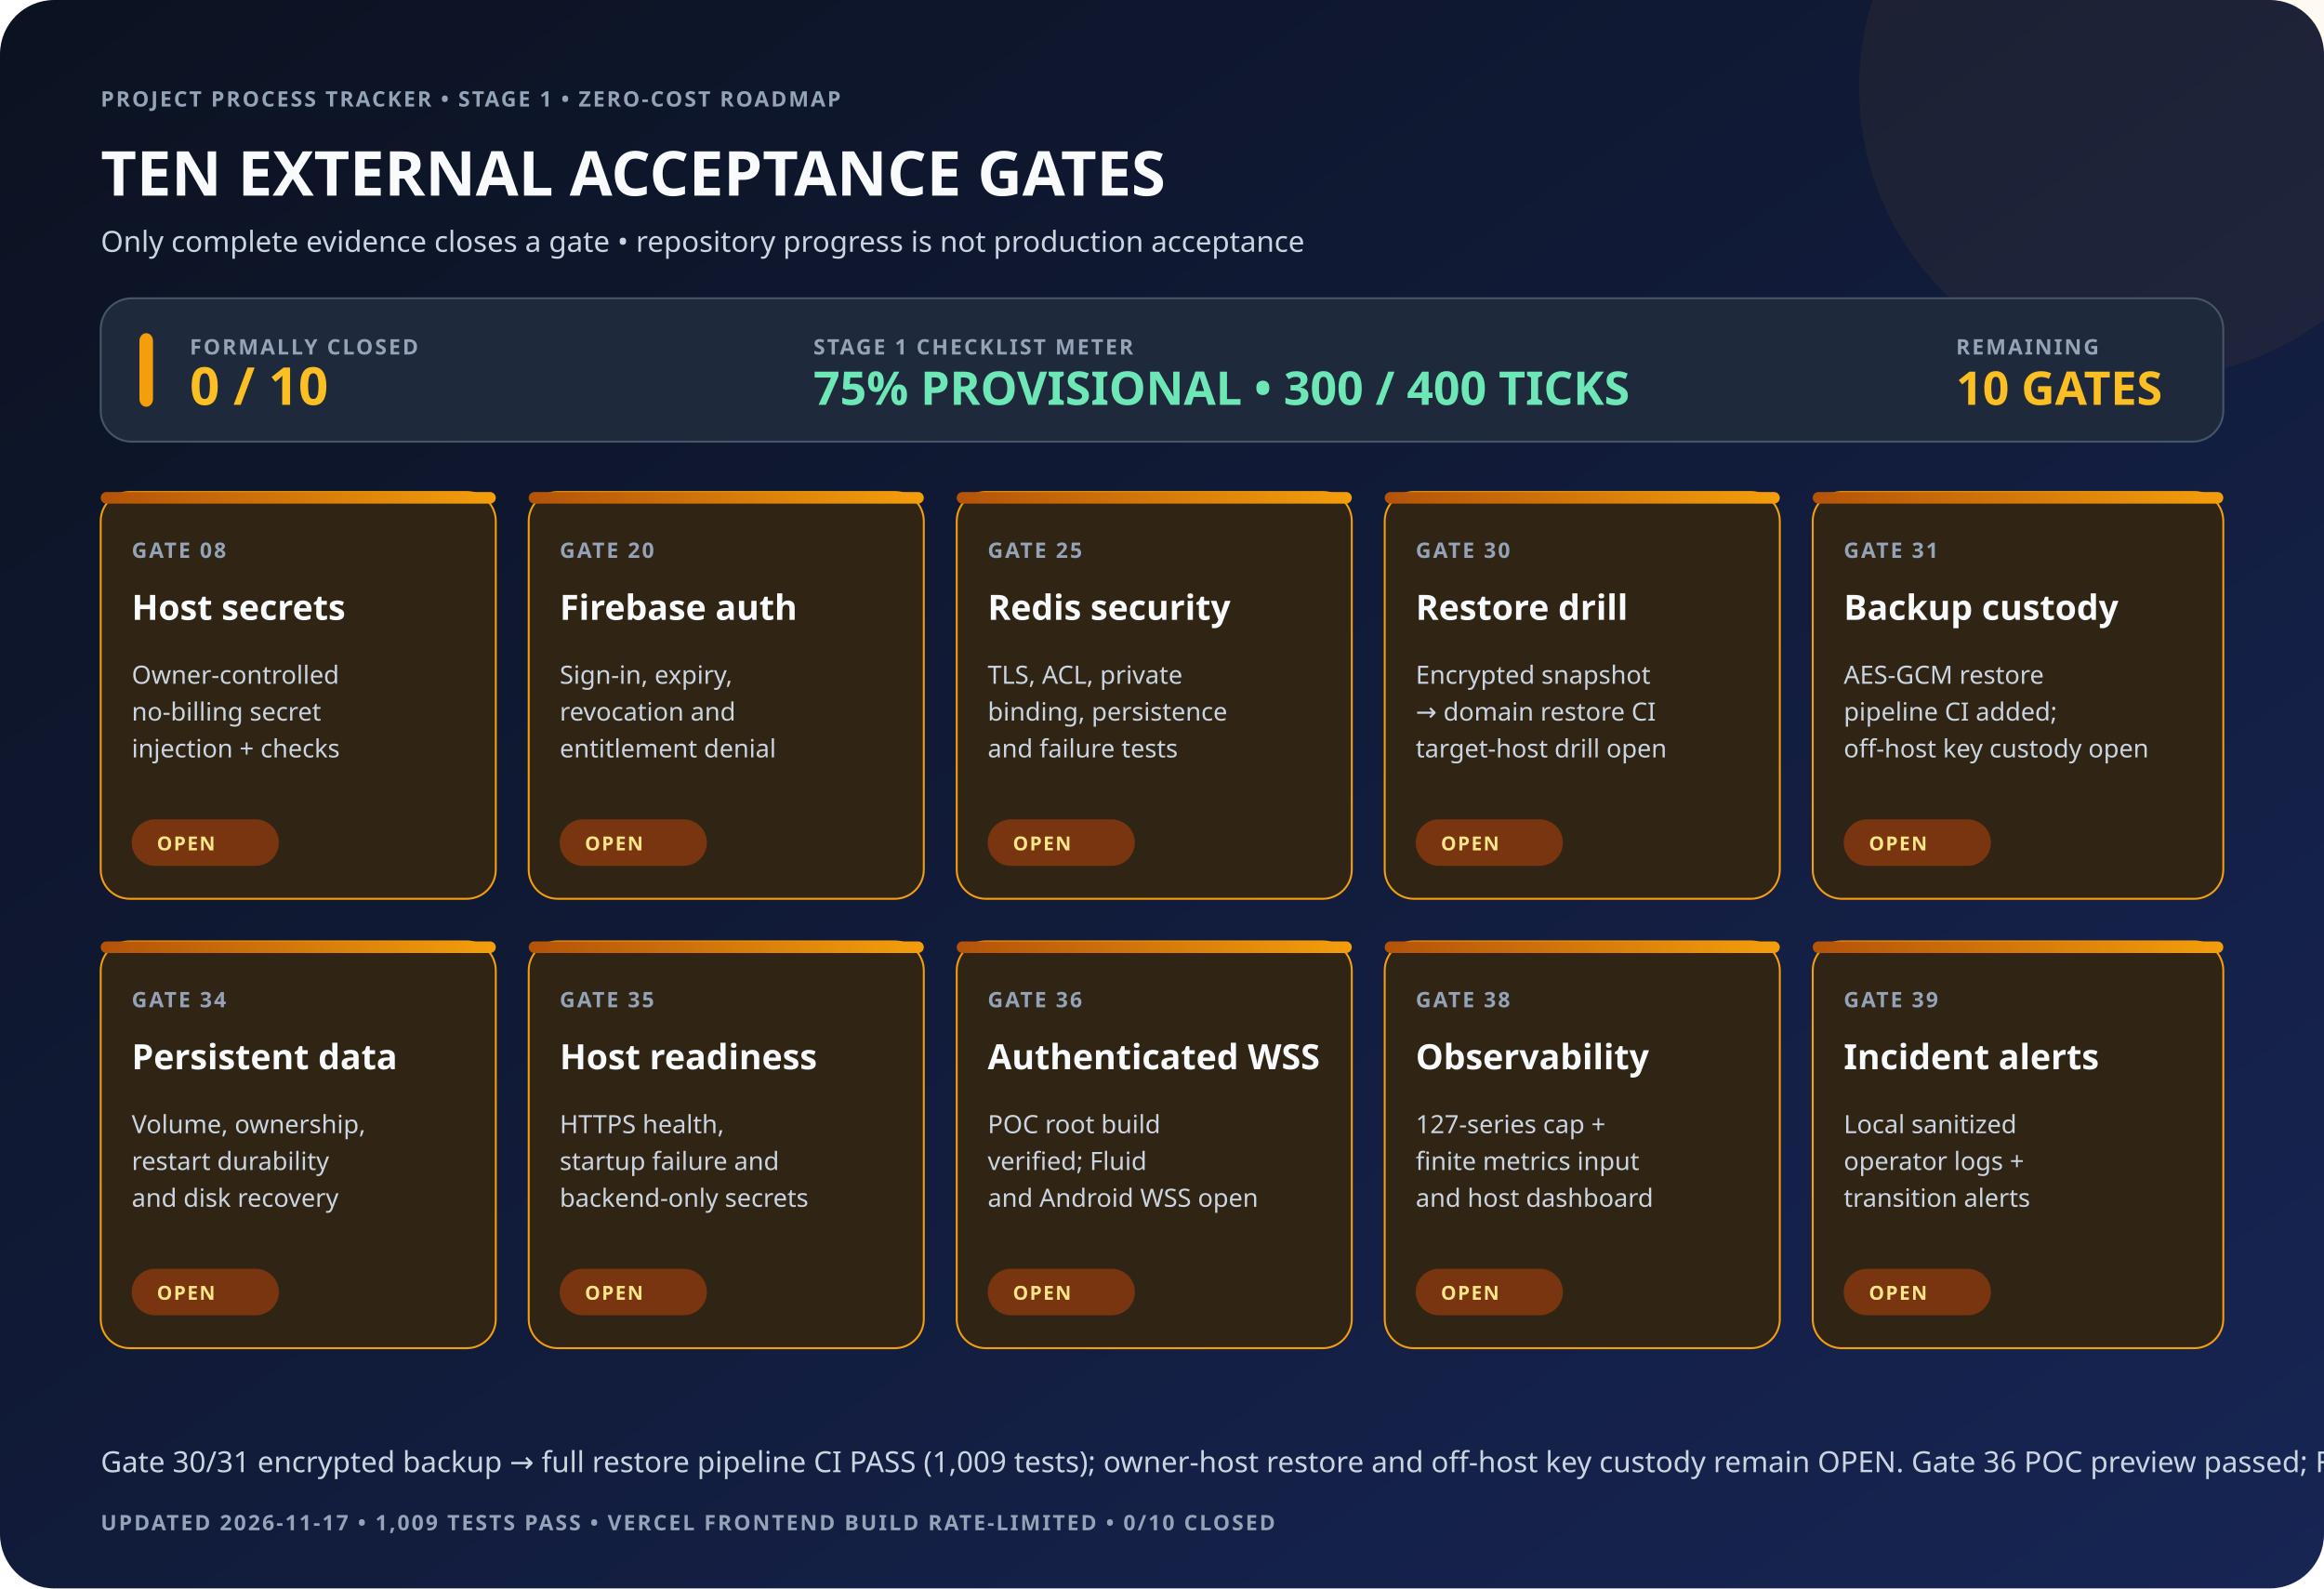
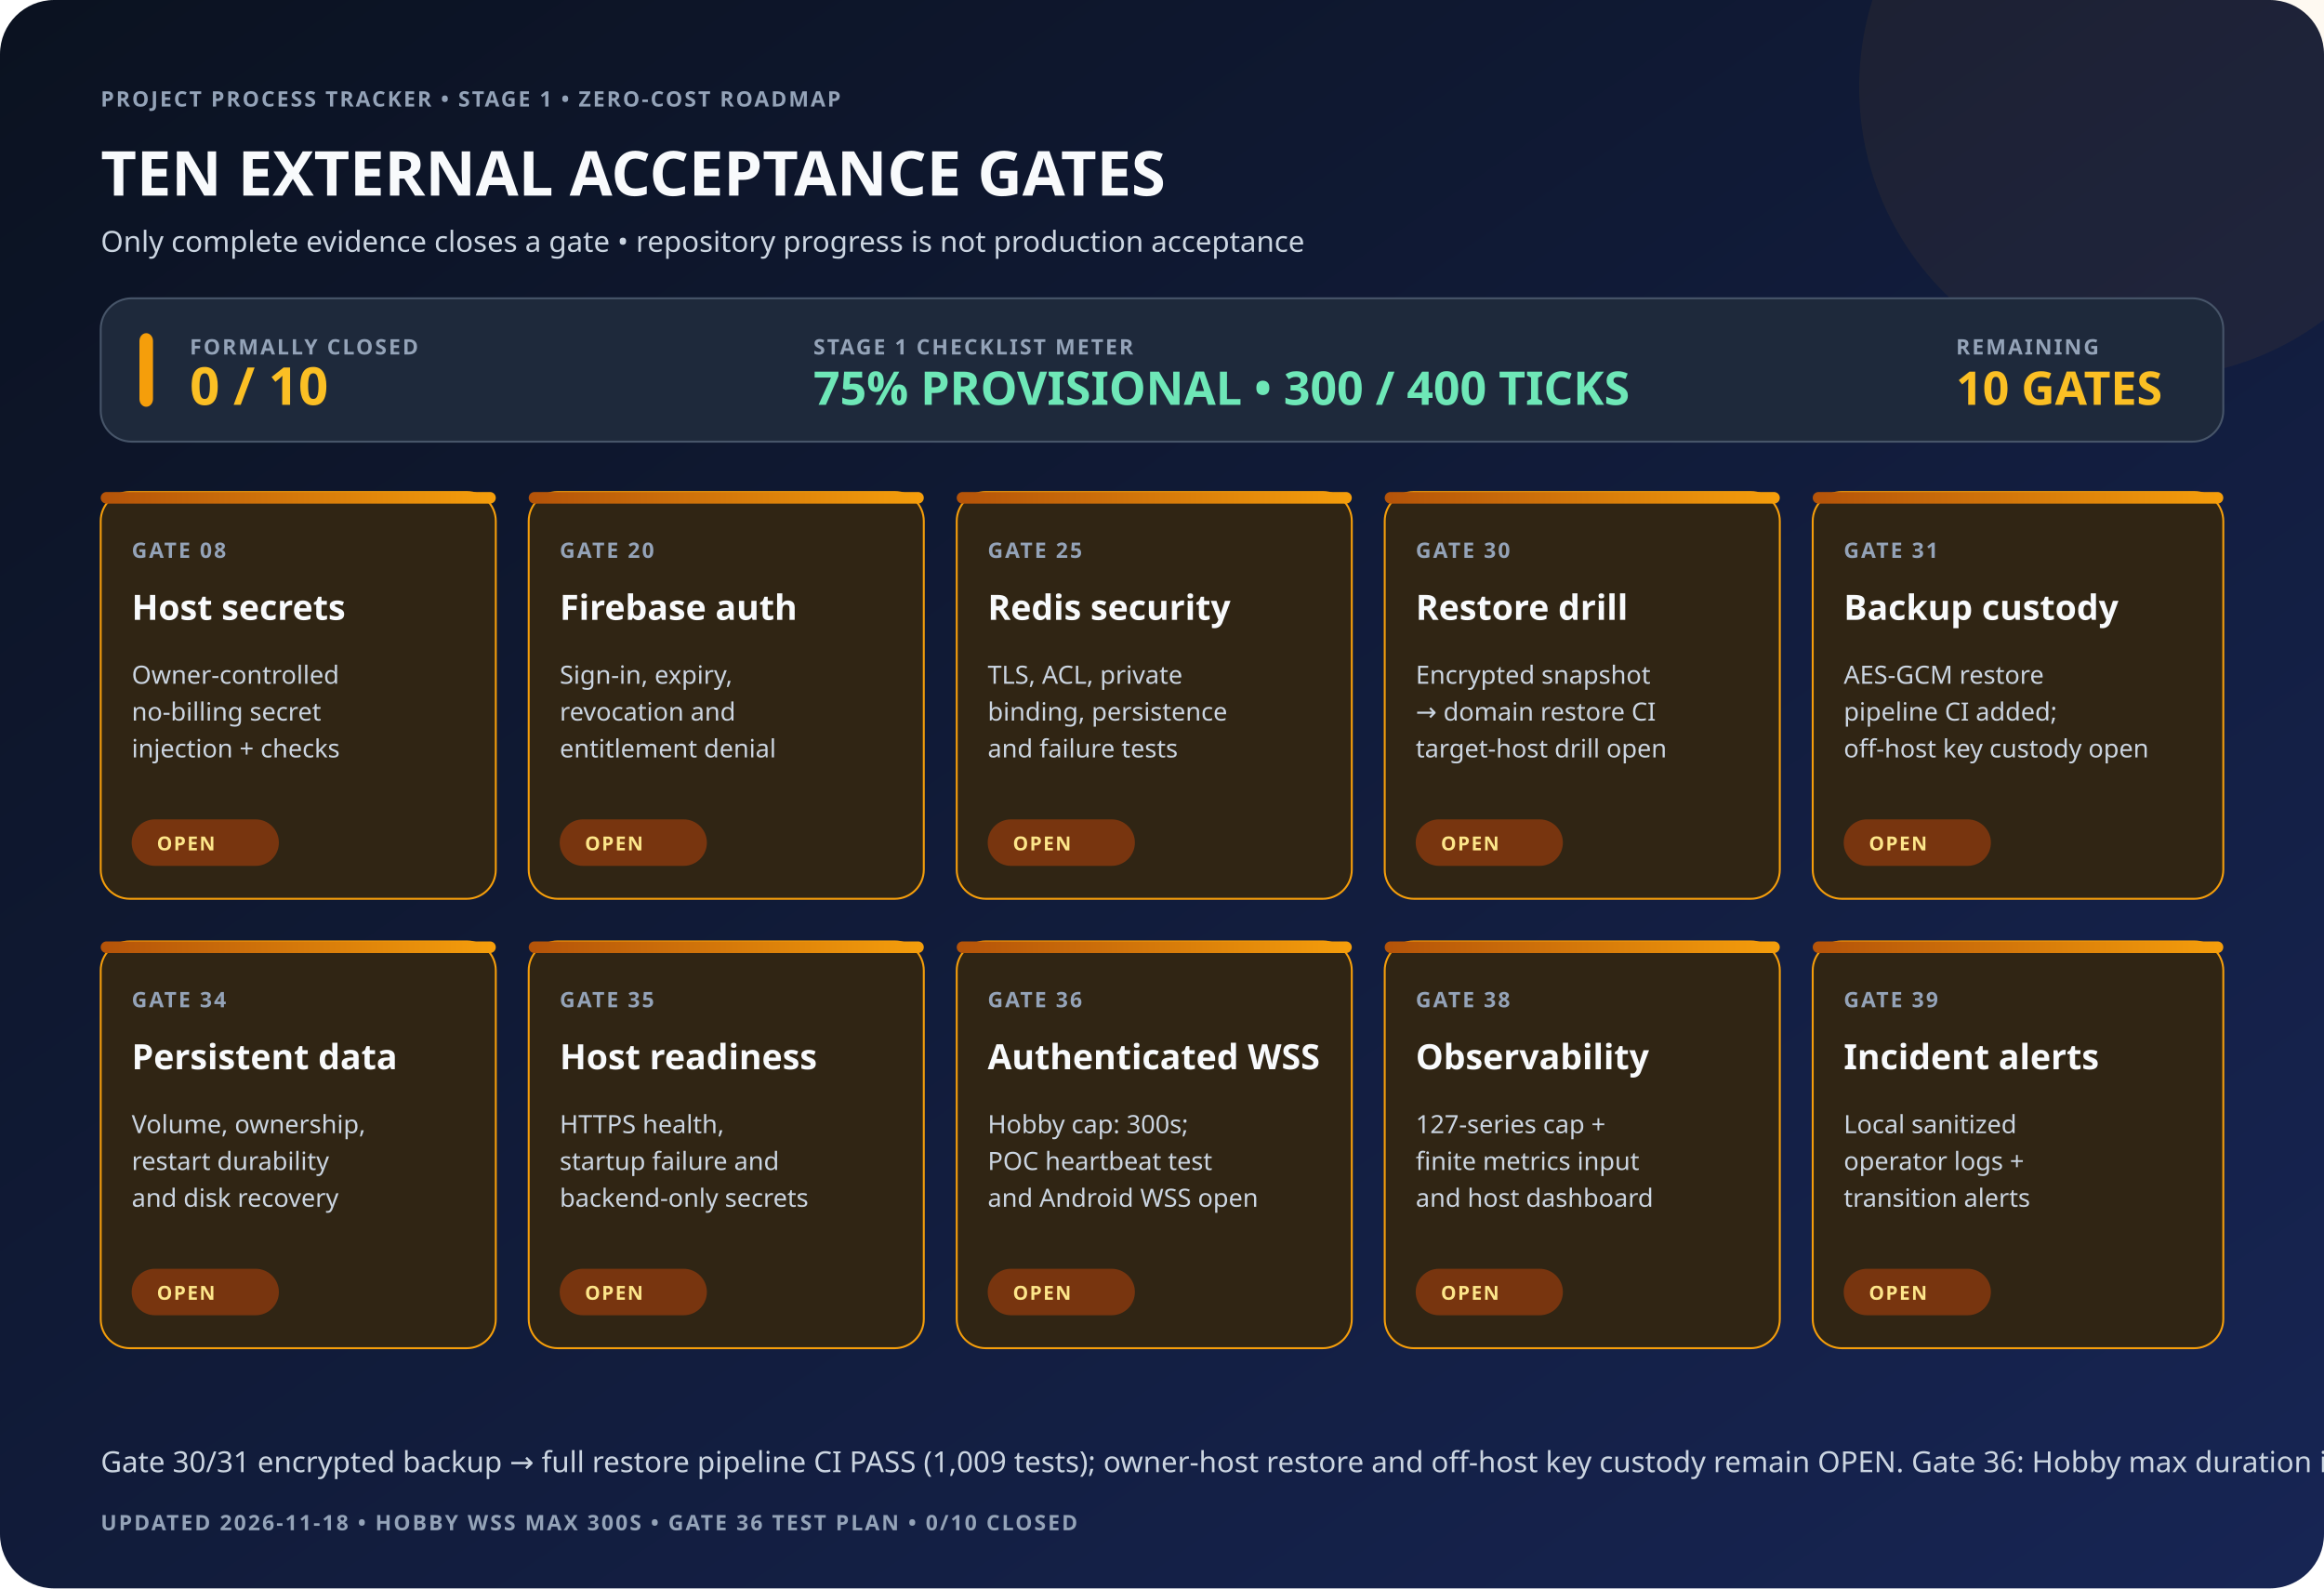
<svg xmlns="http://www.w3.org/2000/svg" width="1200" height="820" viewBox="0 0 1200 820" role="img" aria-labelledby="title desc">
  <defs>
    <linearGradient id="bg" x1="0" y1="0" x2="1" y2="1">
      <stop offset="0" stop-color="#0b1220" />
      <stop offset="1" stop-color="#172554" />
    </linearGradient>
    <linearGradient id="amber" x1="0" y1="0" x2="1" y2="0">
      <stop offset="0" stop-color="#b45309" />
      <stop offset="1" stop-color="#f59e0b" />
    </linearGradient>
    <style>
 .h{font:700 32px system-ui,sans-serif;fill:#f8fafc}.sub{font:500 15px system-ui,sans-serif;fill:#cbd5e1}
 .k{font:700 11px system-ui,sans-serif;letter-spacing:1px;fill:#94a3b8}
 .name{font:700 18px system-ui,sans-serif;fill:#f8fafc}.body{font:500 13px system-ui,sans-serif;fill:#cbd5e1}
 .pill{font:800 10px system-ui,sans-serif;letter-spacing:.7px;fill:#fde68a}
 </style>
  </defs>
  <rect width="1200" height="820" rx="28" fill="url(#bg)" />
  <circle cx="1110" cy="45" r="150" fill="#f59e0b" opacity=".06" />
  <text x="52" y="55" class="k">PROJECT PROCESS TRACKER • STAGE 1 • ZERO-COST ROADMAP</text>
  <text x="52" y="101" class="h">TEN EXTERNAL ACCEPTANCE GATES</text>
  <text x="52" y="130" class="sub">Only complete evidence closes a gate • repository progress is not production acceptance</text>
  <rect x="52" y="154" width="1096" height="74" rx="16" fill="#1e293b" stroke="#475569" />
  <rect x="72" y="172" width="7" height="38" rx="4" fill="#f59e0b" />
  <text x="98" y="183" class="k">FORMALLY CLOSED</text>
  <text x="98" y="209" style="font:800 27px system-ui,sans-serif;fill:#fbbf24">0 / 10</text>
  <text x="420" y="183" class="k">STAGE 1 CHECKLIST METER</text>
  <text x="420" y="209" style="font:800 24px system-ui,sans-serif;fill:#6ee7b7">75% PROVISIONAL • 300 / 400 TICKS</text>
  <text x="1010" y="183" class="k">REMAINING</text>
  <text x="1010" y="209" style="font:800 24px system-ui,sans-serif;fill:#fbbf24">10 GATES</text>
  <g transform="translate(52 254)">
    <rect width="204" height="210" rx="15" fill="#302514" stroke="#f59e0b" />
    <rect width="204" height="6" rx="3" fill="url(#amber)" />
    <text x="16" y="34" class="k">GATE 08</text>
    <text x="16" y="66" class="name">Host secrets</text>
    <text x="16" y="99" class="body">
      <tspan x="16">Owner-controlled</tspan>
      <tspan x="16" dy="19">no-billing secret</tspan>
      <tspan x="16" dy="19">injection + checks</tspan>
    </text>
    <rect x="16" y="169" width="76" height="24" rx="12" fill="#78350f" />
    <text x="29" y="185" class="pill">OPEN</text>
  </g>
  <g transform="translate(273 254)">
    <rect width="204" height="210" rx="15" fill="#302514" stroke="#f59e0b" />
    <rect width="204" height="6" rx="3" fill="url(#amber)" />
    <text x="16" y="34" class="k">GATE 20</text>
    <text x="16" y="66" class="name">Firebase auth</text>
    <text x="16" y="99" class="body">
      <tspan x="16">Sign-in, expiry,</tspan>
      <tspan x="16" dy="19">revocation and</tspan>
      <tspan x="16" dy="19">entitlement denial</tspan>
    </text>
    <rect x="16" y="169" width="76" height="24" rx="12" fill="#78350f" />
    <text x="29" y="185" class="pill">OPEN</text>
  </g>
  <g transform="translate(494 254)">
    <rect width="204" height="210" rx="15" fill="#302514" stroke="#f59e0b" />
    <rect width="204" height="6" rx="3" fill="url(#amber)" />
    <text x="16" y="34" class="k">GATE 25</text>
    <text x="16" y="66" class="name">Redis security</text>
    <text x="16" y="99" class="body">
      <tspan x="16">TLS, ACL, private</tspan>
      <tspan x="16" dy="19">binding, persistence</tspan>
      <tspan x="16" dy="19">and failure tests</tspan>
    </text>
    <rect x="16" y="169" width="76" height="24" rx="12" fill="#78350f" />
    <text x="29" y="185" class="pill">OPEN</text>
  </g>
  <g transform="translate(715 254)">
    <rect width="204" height="210" rx="15" fill="#302514" stroke="#f59e0b" />
    <rect width="204" height="6" rx="3" fill="url(#amber)" />
    <text x="16" y="34" class="k">GATE 30</text>
    <text x="16" y="66" class="name">Restore drill</text>
    <text x="16" y="99" class="body">
      <tspan x="16">Encrypted snapshot</tspan>
      <tspan x="16" dy="19">→ domain restore CI</tspan>
      <tspan x="16" dy="19">target-host drill open</tspan>
    </text>
    <rect x="16" y="169" width="76" height="24" rx="12" fill="#78350f" />
    <text x="29" y="185" class="pill">OPEN</text>
  </g>
  <g transform="translate(936 254)">
    <rect width="212" height="210" rx="15" fill="#302514" stroke="#f59e0b" />
    <rect width="212" height="6" rx="3" fill="url(#amber)" />
    <text x="16" y="34" class="k">GATE 31</text>
    <text x="16" y="66" class="name">Backup custody</text>
    <text x="16" y="99" class="body">
      <tspan x="16">AES-GCM restore</tspan>
      <tspan x="16" dy="19">pipeline CI added;</tspan>
      <tspan x="16" dy="19">off-host key custody open</tspan>
    </text>
    <rect x="16" y="169" width="76" height="24" rx="12" fill="#78350f" />
    <text x="29" y="185" class="pill">OPEN</text>
  </g>
  <g transform="translate(52 486)">
    <rect width="204" height="210" rx="15" fill="#302514" stroke="#f59e0b" />
    <rect width="204" height="6" rx="3" fill="url(#amber)" />
    <text x="16" y="34" class="k">GATE 34</text>
    <text x="16" y="66" class="name">Persistent data</text>
    <text x="16" y="99" class="body">
      <tspan x="16">Volume, ownership,</tspan>
      <tspan x="16" dy="19">restart durability</tspan>
      <tspan x="16" dy="19">and disk recovery</tspan>
    </text>
    <rect x="16" y="169" width="76" height="24" rx="12" fill="#78350f" />
    <text x="29" y="185" class="pill">OPEN</text>
  </g>
  <g transform="translate(273 486)">
    <rect width="204" height="210" rx="15" fill="#302514" stroke="#f59e0b" />
    <rect width="204" height="6" rx="3" fill="url(#amber)" />
    <text x="16" y="34" class="k">GATE 35</text>
    <text x="16" y="66" class="name">Host readiness</text>
    <text x="16" y="99" class="body">
      <tspan x="16">HTTPS health,</tspan>
      <tspan x="16" dy="19">startup failure and</tspan>
      <tspan x="16" dy="19">backend-only secrets</tspan>
    </text>
    <rect x="16" y="169" width="76" height="24" rx="12" fill="#78350f" />
    <text x="29" y="185" class="pill">OPEN</text>
  </g>
  <g transform="translate(494 486)">
    <rect width="204" height="210" rx="15" fill="#302514" stroke="#f59e0b" />
    <rect width="204" height="6" rx="3" fill="url(#amber)" />
    <text x="16" y="34" class="k">GATE 36</text>
    <text x="16" y="66" class="name">Authenticated WSS</text>
    <text x="16" y="99" class="body">
-       <tspan x="16">POC root build</tspan>
-       <tspan x="16" dy="19">verified; Fluid</tspan>
+       <tspan x="16">Hobby cap: 300s;</tspan>
+       <tspan x="16" dy="19">POC heartbeat test</tspan>
      <tspan x="16" dy="19">and Android WSS open</tspan>
    </text>
    <rect x="16" y="169" width="76" height="24" rx="12" fill="#78350f" />
    <text x="29" y="185" class="pill">OPEN</text>
  </g>
  <g transform="translate(715 486)">
    <rect width="204" height="210" rx="15" fill="#302514" stroke="#f59e0b" />
    <rect width="204" height="6" rx="3" fill="url(#amber)" />
    <text x="16" y="34" class="k">GATE 38</text>
    <text x="16" y="66" class="name">Observability</text>
    <text x="16" y="99" class="body">
      <tspan x="16">127-series cap +</tspan>
      <tspan x="16" dy="19">finite metrics input</tspan>
      <tspan x="16" dy="19">and host dashboard</tspan>
    </text>
    <rect x="16" y="169" width="76" height="24" rx="12" fill="#78350f" />
    <text x="29" y="185" class="pill">OPEN</text>
  </g>
  <g transform="translate(936 486)">
    <rect width="212" height="210" rx="15" fill="#302514" stroke="#f59e0b" />
    <rect width="212" height="6" rx="3" fill="url(#amber)" />
    <text x="16" y="34" class="k">GATE 39</text>
    <text x="16" y="66" class="name">Incident alerts</text>
    <text x="16" y="99" class="body">
      <tspan x="16">Local sanitized</tspan>
      <tspan x="16" dy="19">operator logs +</tspan>
      <tspan x="16" dy="19">transition alerts</tspan>
    </text>
    <rect x="16" y="169" width="76" height="24" rx="12" fill="#78350f" />
    <text x="29" y="185" class="pill">OPEN</text>
  </g>
-   <text x="52" y="760" class="sub">Gate 30/31 encrypted backup → full restore pipeline CI PASS (1,009 tests); owner-host restore and off-host key custody remain OPEN. Gate 36 POC preview passed; Fluid Compute and Android WSS remain OPEN. Main Vite preview hit Vercel build-rate limit; no paid upgrade.</text>
-   <text x="52" y="790" class="k">UPDATED 2026-11-17 • 1,009 TESTS PASS • VERCEL FRONTEND BUILD RATE-LIMITED • 0/10 CLOSED</text>
+   <text x="52" y="760" class="sub">Gate 30/31 encrypted backup → full restore pipeline CI PASS (1,009 tests); owner-host restore and off-host key custody remain OPEN. Gate 36: Hobby max duration is 300s; current POC idle timeout is 25s, so a heartbeat-based platform-close test is planned. Fluid read-back, Android WSS and production fan-out remain OPEN.</text>
+   <text x="52" y="790" class="k">UPDATED 2026-11-18 • HOBBY WSS MAX 300S • GATE 36 TEST PLAN • 0/10 CLOSED</text>
</svg>
